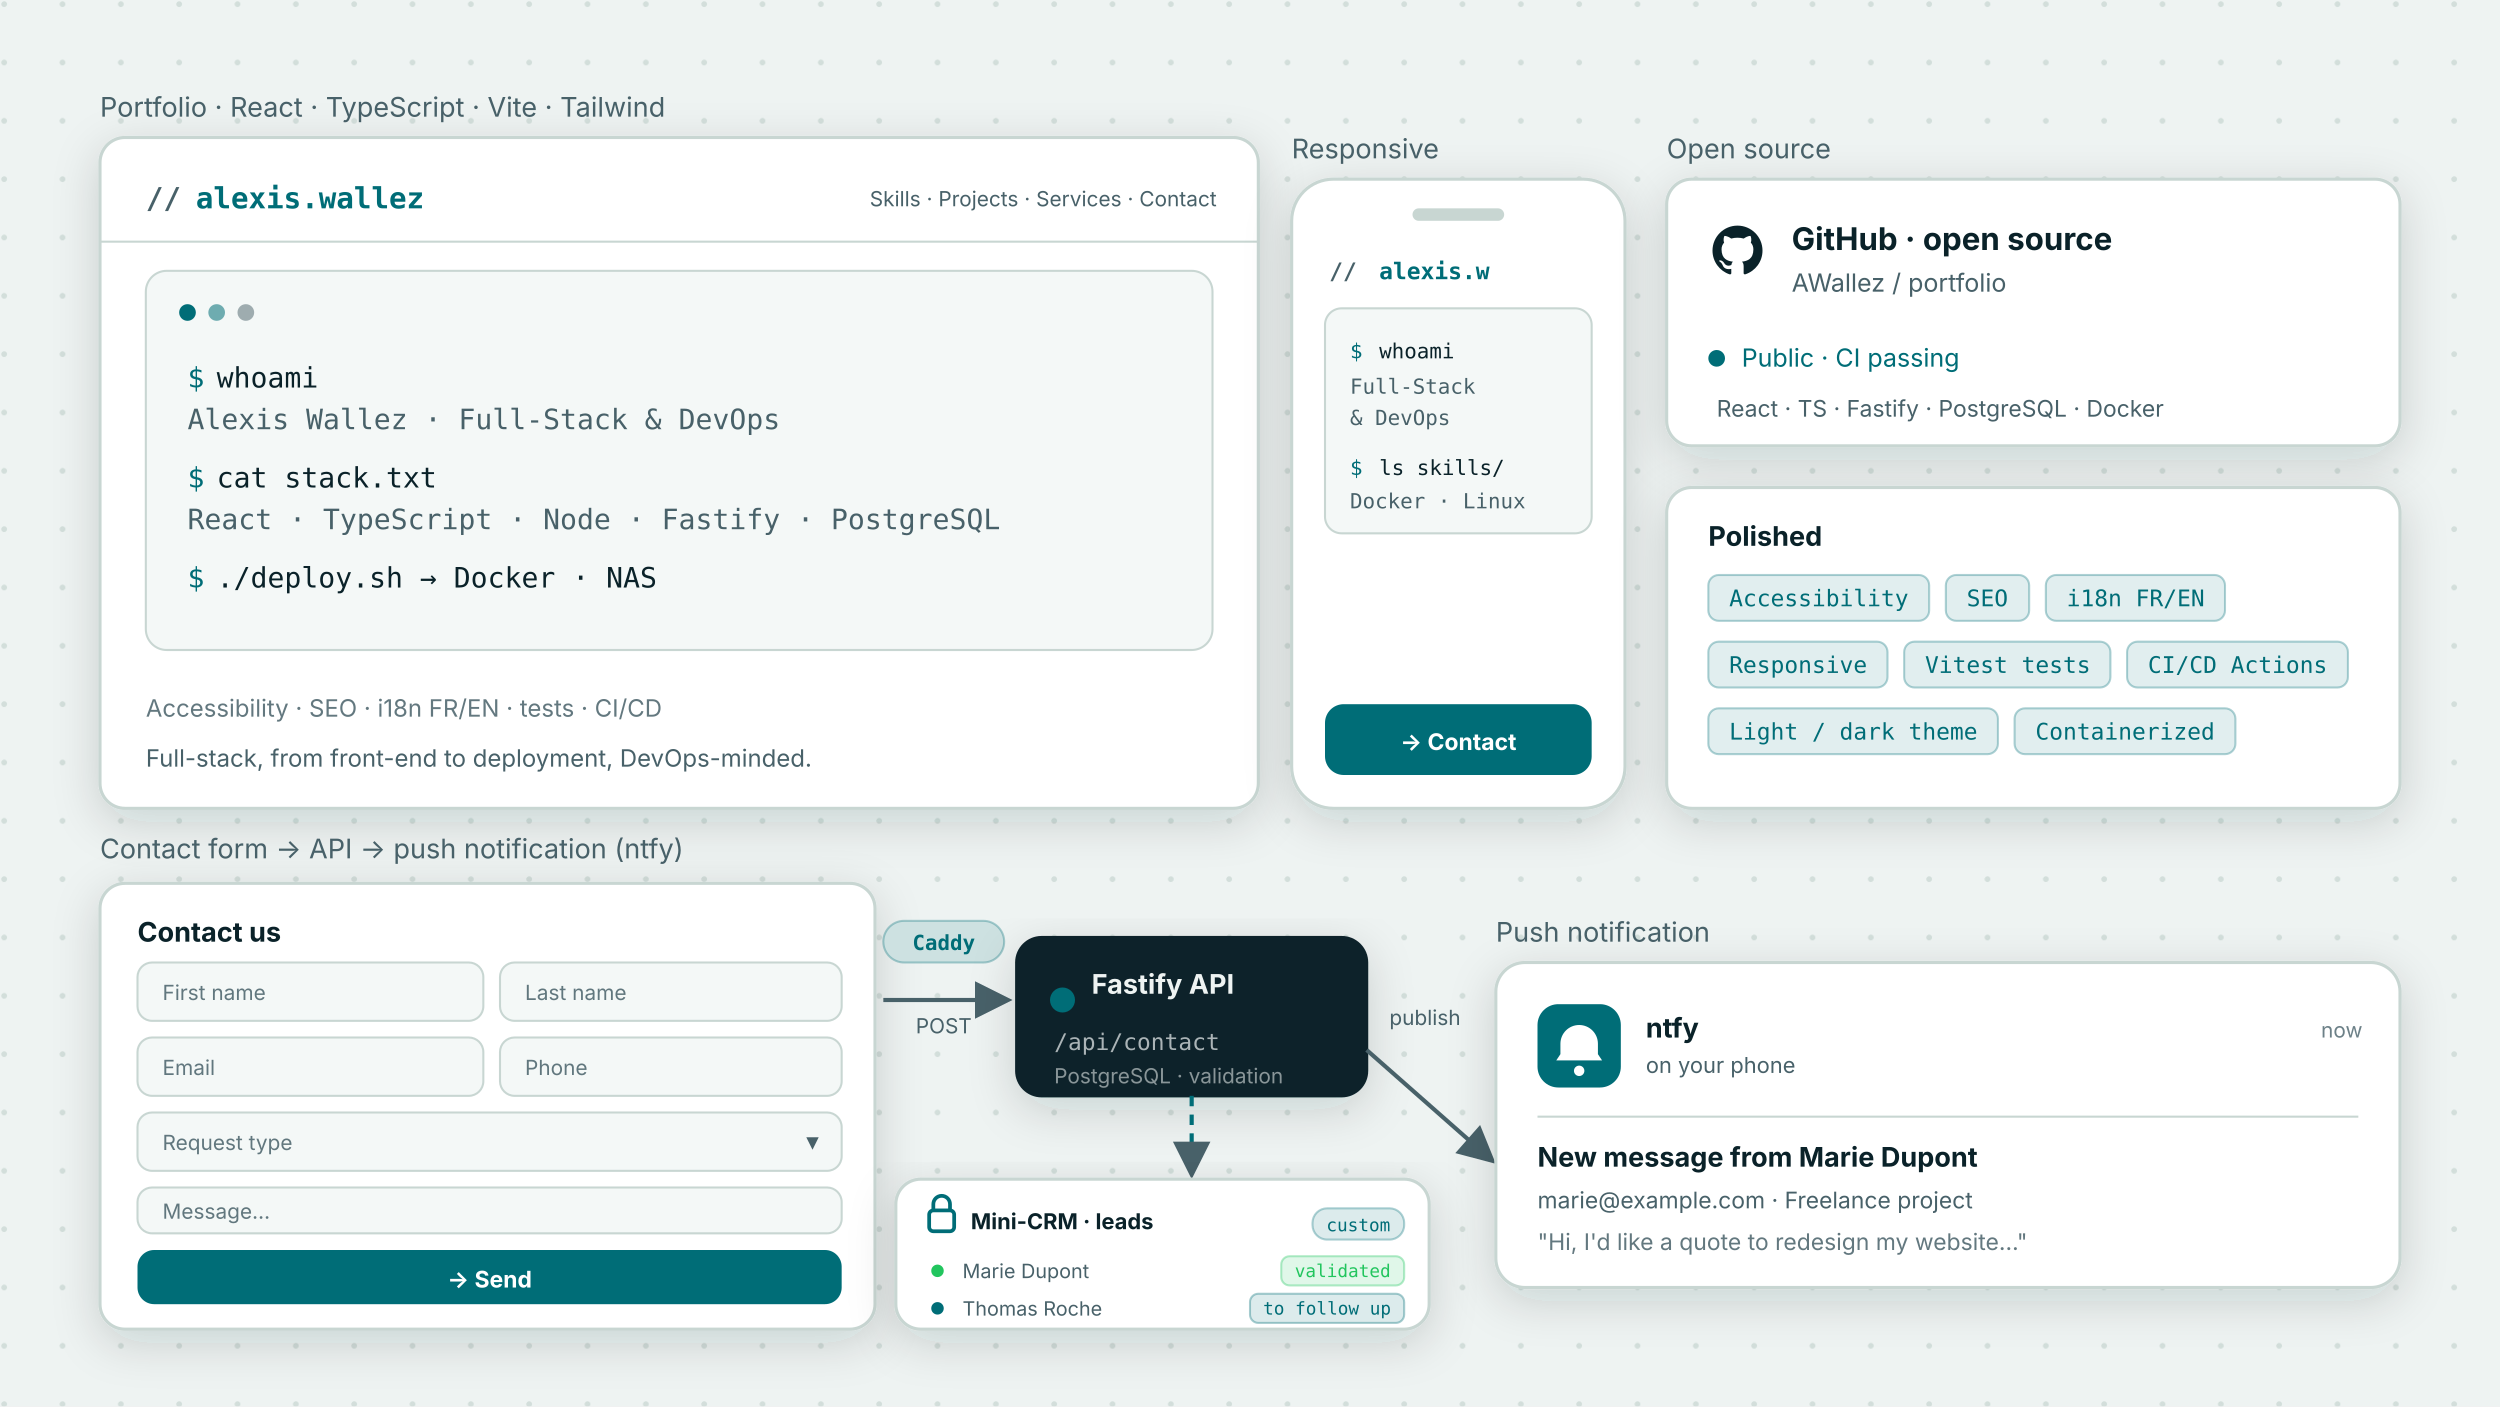
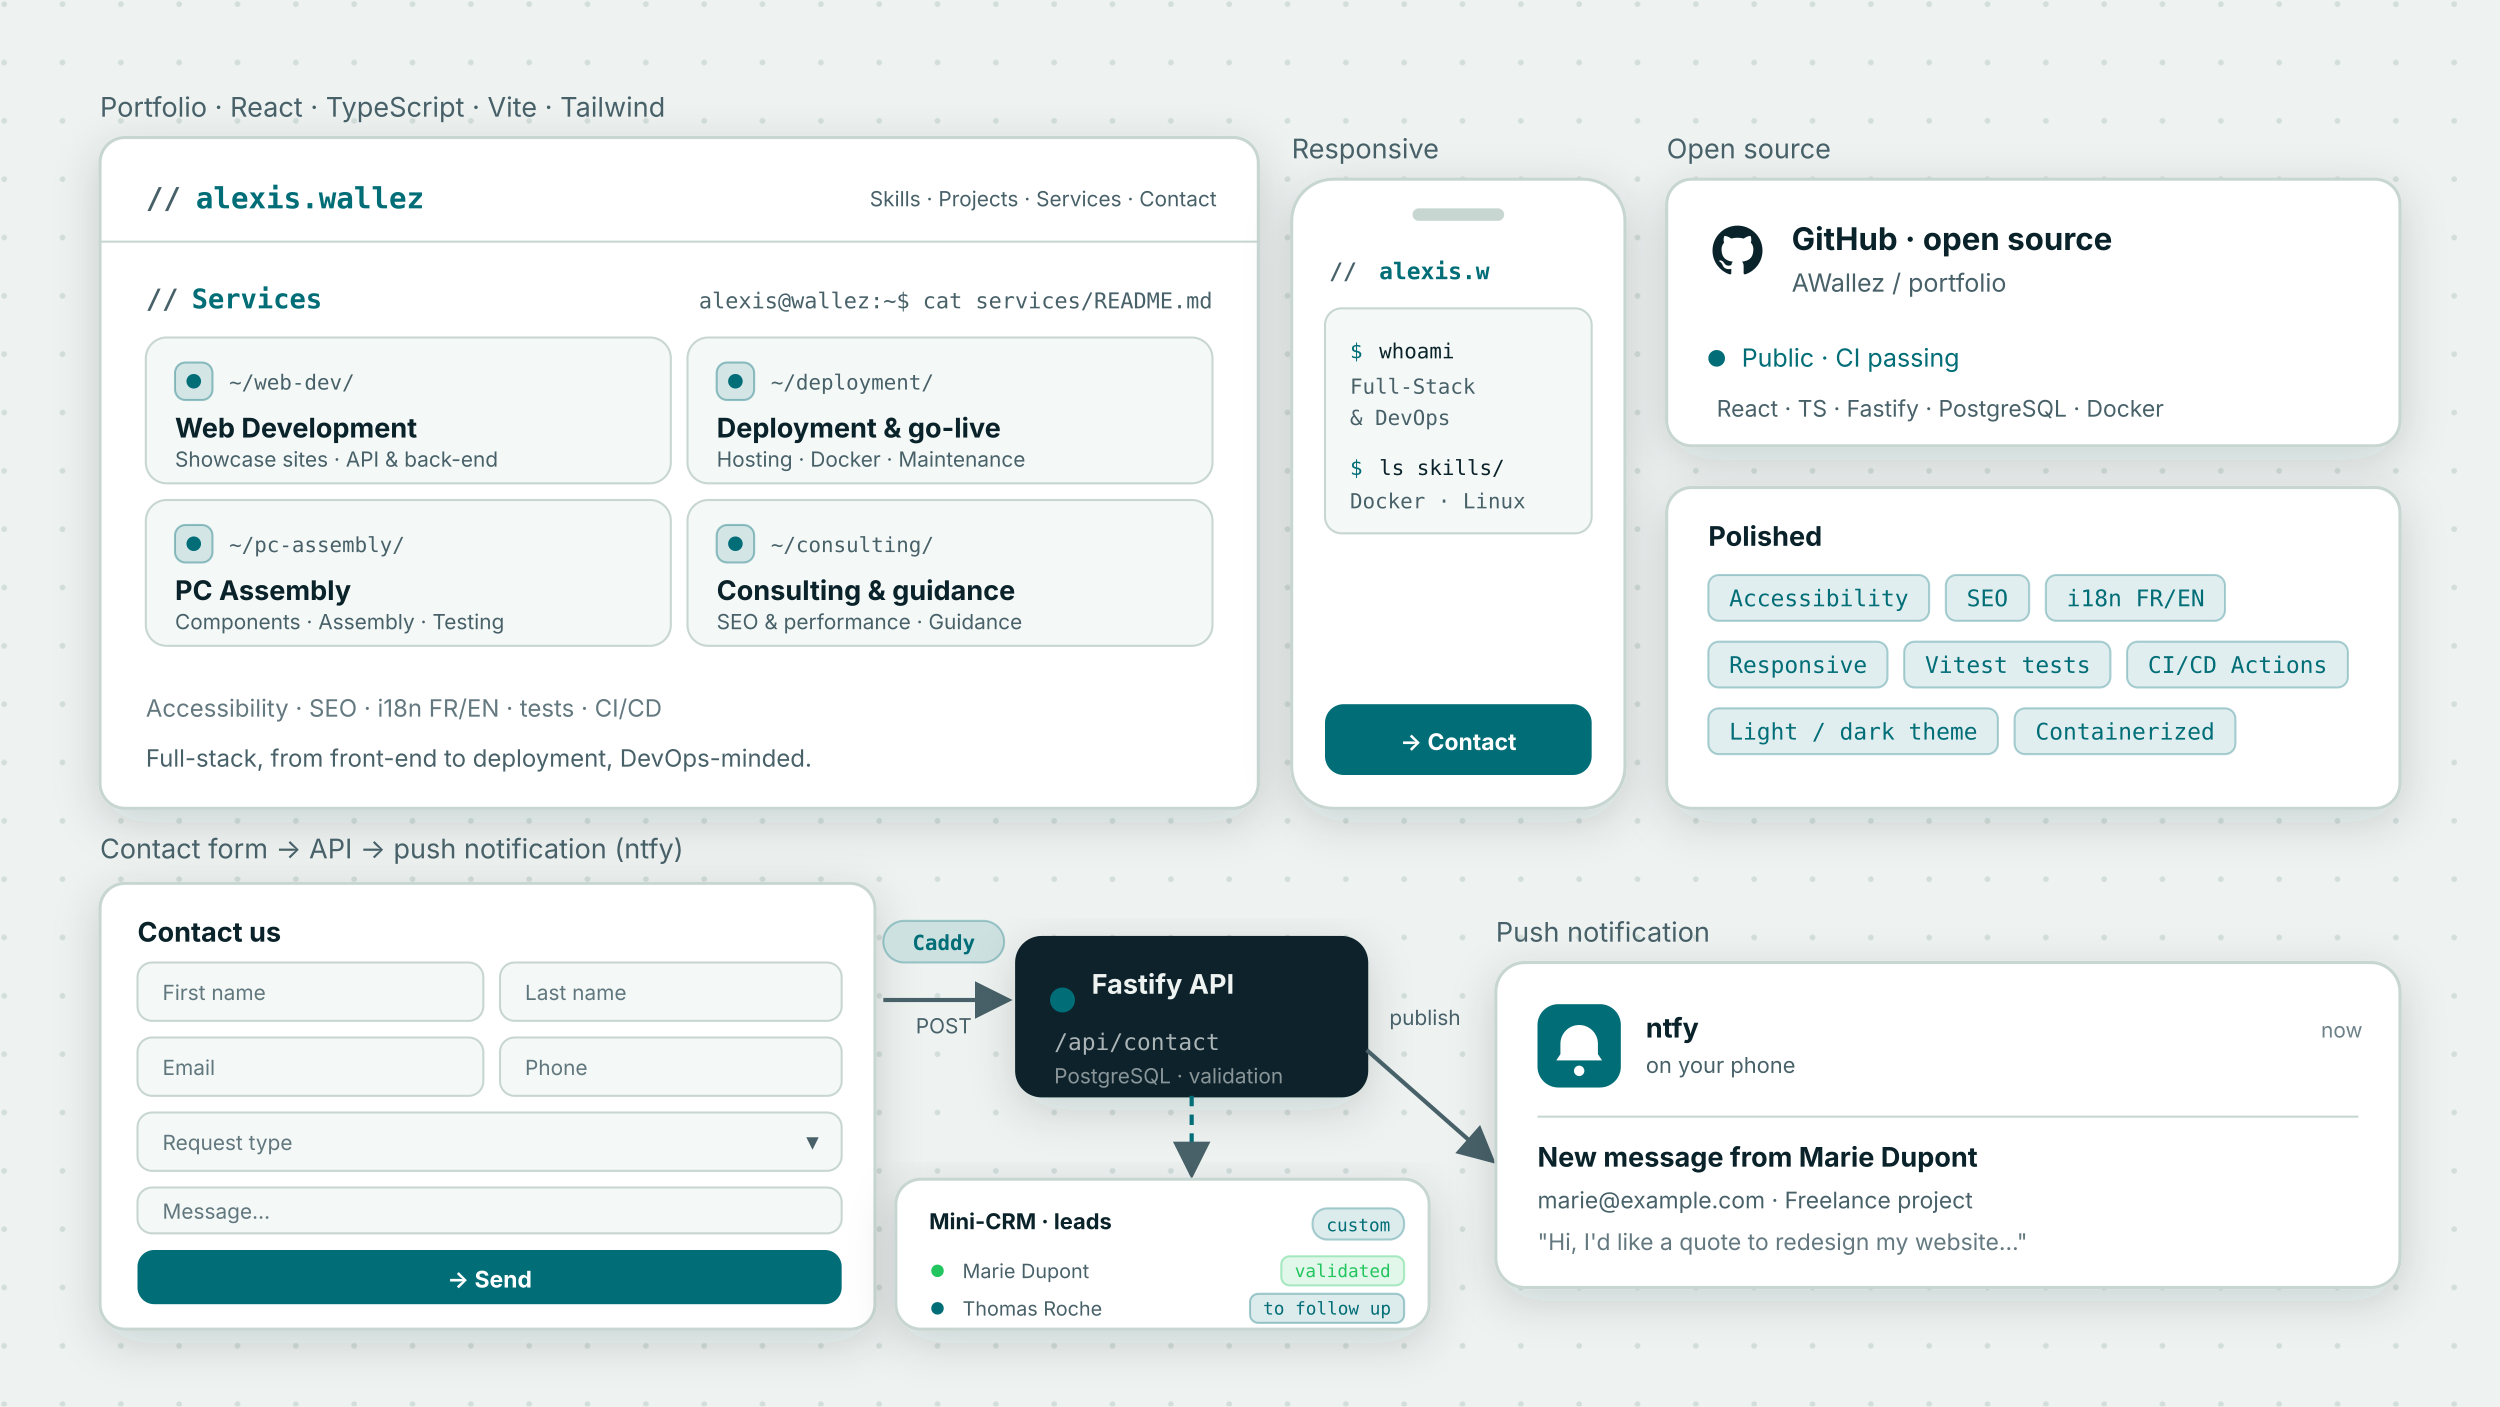
<svg xmlns="http://www.w3.org/2000/svg" width="1200" height="675" viewBox="0 0 1200 675" font-family="'Inter', system-ui, -apple-system, 'Segoe UI', Arial, sans-serif">
  <defs>
    <pattern id="portfolio-light-en-dots" width="28" height="28" patternUnits="userSpaceOnUse">
      <circle cx="2" cy="2" r="1.4" fill="#c8d6d2" fill-opacity="0.7" />
    </pattern>
    <filter id="portfolio-light-en-sh" x="-20%" y="-20%" width="140%" height="160%">
      <feDropShadow dx="0" dy="6" stdDeviation="11" flood-color="#0a2229" flood-opacity="0.16" />
    </filter>
    <marker id="portfolio-light-en-arrow" markerWidth="9" markerHeight="9" refX="7" refY="4.5" orient="auto">
      <path d="M0 0 L9 4.5 L0 9 z" fill="#486169" />
    </marker>
  </defs>
  <rect width="1200" height="675" fill="#eef3f2" />
  <rect width="1200" height="675" fill="url(#portfolio-light-en-dots)" />
  <text x="48" y="56" font-size="13" fill="#486169" font-weight="normal" font-family="'Inter', system-ui, -apple-system, 'Segoe UI', Arial, sans-serif">Portfolio · React · TypeScript · Vite · Tailwind</text>
  <g filter="url(#portfolio-light-en-sh)">
    <rect x="48" y="66" width="556" height="322" rx="12" fill="#ffffff" stroke="#c8d6d2" stroke-width="1.5" />
  </g>
  <text x="70" y="100" font-size="14" fill="#486169" font-weight="bold" font-family="'JetBrains Mono', ui-monospace, SFMono-Regular, Menlo, Consolas, monospace">// </text>
  <text x="94" y="100" font-size="14" fill="#006d77" font-weight="bold" font-family="'JetBrains Mono', ui-monospace, SFMono-Regular, Menlo, Consolas, monospace">alexis.wallez</text>
  <text x="584" y="99" font-size="10" fill="#486169" font-weight="normal" font-family="'Inter', system-ui, -apple-system, 'Segoe UI', Arial, sans-serif" text-anchor="end">Skills · Projects · Services · Contact</text>
  <line x1="48" y1="116" x2="604" y2="116" stroke="#c8d6d2" />
-   <rect x="70" y="130" width="512" height="182" rx="10" fill="#f4f8f7" stroke="#c8d6d2" />
-   <circle cx="90" cy="150" r="4" fill="#006d77" />
-   <circle cx="104" cy="150" r="4" fill="#006d77" fill-opacity="0.55" />
-   <circle cx="118" cy="150" r="4" fill="#486169" fill-opacity="0.5" />
-   <text x="90" y="186" font-size="13.5" fill="#006d77" font-weight="normal" font-family="'JetBrains Mono', ui-monospace, SFMono-Regular, Menlo, Consolas, monospace">$ </text>
-   <text x="104" y="186" font-size="13.5" fill="#0a2229" font-weight="normal" font-family="'JetBrains Mono', ui-monospace, SFMono-Regular, Menlo, Consolas, monospace">whoami</text>
-   <text x="90" y="206" font-size="13.5" fill="#486169" font-weight="normal" font-family="'JetBrains Mono', ui-monospace, SFMono-Regular, Menlo, Consolas, monospace">Alexis Wallez · Full-Stack &amp; DevOps</text>
-   <text x="90" y="234" font-size="13.5" fill="#006d77" font-weight="normal" font-family="'JetBrains Mono', ui-monospace, SFMono-Regular, Menlo, Consolas, monospace">$ </text>
-   <text x="104" y="234" font-size="13.5" fill="#0a2229" font-weight="normal" font-family="'JetBrains Mono', ui-monospace, SFMono-Regular, Menlo, Consolas, monospace">cat stack.txt</text>
-   <text x="90" y="254" font-size="13.5" fill="#486169" font-weight="normal" font-family="'JetBrains Mono', ui-monospace, SFMono-Regular, Menlo, Consolas, monospace">React · TypeScript · Node · Fastify · PostgreSQL</text>
-   <text x="90" y="282" font-size="13.5" fill="#006d77" font-weight="normal" font-family="'JetBrains Mono', ui-monospace, SFMono-Regular, Menlo, Consolas, monospace">$ </text>
-   <text x="104" y="282" font-size="13.5" fill="#0a2229" font-weight="normal" font-family="'JetBrains Mono', ui-monospace, SFMono-Regular, Menlo, Consolas, monospace">./deploy.sh → Docker · NAS</text>
+   <text x="70" y="148" font-size="13" fill="#486169" font-weight="bold" font-family="'JetBrains Mono', ui-monospace, SFMono-Regular, Menlo, Consolas, monospace">// </text>
+   <text x="92" y="148" font-size="13" fill="#006d77" font-weight="bold" font-family="'JetBrains Mono', ui-monospace, SFMono-Regular, Menlo, Consolas, monospace">Services</text>
+   <text x="582" y="148" font-size="10.5" fill="#486169" font-weight="normal" font-family="'JetBrains Mono', ui-monospace, SFMono-Regular, Menlo, Consolas, monospace" text-anchor="end">alexis@wallez:~$ cat services/README.md</text>
+   <rect x="70" y="162" width="252" height="70" rx="10" fill="#f4f8f7" stroke="#c8d6d2" />
+   <rect x="84" y="174" width="18" height="18" rx="5" fill="#006d77" fill-opacity="0.14" stroke="#006d77" stroke-opacity="0.4" />
+   <circle cx="93" cy="183" r="3.5" fill="#006d77" />
+   <text x="110" y="187" font-size="10" fill="#486169" font-weight="normal" font-family="'JetBrains Mono', ui-monospace, SFMono-Regular, Menlo, Consolas, monospace">~/web-dev/</text>
+   <text x="84" y="210" font-size="13" fill="#0a2229" font-weight="bold" font-family="'Inter', system-ui, -apple-system, 'Segoe UI', Arial, sans-serif">Web Development</text>
+   <text x="84" y="224" font-size="10" fill="#486169" font-weight="normal" font-family="'Inter', system-ui, -apple-system, 'Segoe UI', Arial, sans-serif">Showcase sites · API &amp; back-end</text>
+   <rect x="330" y="162" width="252" height="70" rx="10" fill="#f4f8f7" stroke="#c8d6d2" />
+   <rect x="344" y="174" width="18" height="18" rx="5" fill="#006d77" fill-opacity="0.14" stroke="#006d77" stroke-opacity="0.4" />
+   <circle cx="353" cy="183" r="3.5" fill="#006d77" />
+   <text x="370" y="187" font-size="10" fill="#486169" font-weight="normal" font-family="'JetBrains Mono', ui-monospace, SFMono-Regular, Menlo, Consolas, monospace">~/deployment/</text>
+   <text x="344" y="210" font-size="13" fill="#0a2229" font-weight="bold" font-family="'Inter', system-ui, -apple-system, 'Segoe UI', Arial, sans-serif">Deployment &amp; go-live</text>
+   <text x="344" y="224" font-size="10" fill="#486169" font-weight="normal" font-family="'Inter', system-ui, -apple-system, 'Segoe UI', Arial, sans-serif">Hosting · Docker · Maintenance</text>
+   <rect x="70" y="240" width="252" height="70" rx="10" fill="#f4f8f7" stroke="#c8d6d2" />
+   <rect x="84" y="252" width="18" height="18" rx="5" fill="#006d77" fill-opacity="0.14" stroke="#006d77" stroke-opacity="0.4" />
+   <circle cx="93" cy="261" r="3.5" fill="#006d77" />
+   <text x="110" y="265" font-size="10" fill="#486169" font-weight="normal" font-family="'JetBrains Mono', ui-monospace, SFMono-Regular, Menlo, Consolas, monospace">~/pc-assembly/</text>
+   <text x="84" y="288" font-size="13" fill="#0a2229" font-weight="bold" font-family="'Inter', system-ui, -apple-system, 'Segoe UI', Arial, sans-serif">PC Assembly</text>
+   <text x="84" y="302" font-size="10" fill="#486169" font-weight="normal" font-family="'Inter', system-ui, -apple-system, 'Segoe UI', Arial, sans-serif">Components · Assembly · Testing</text>
+   <rect x="330" y="240" width="252" height="70" rx="10" fill="#f4f8f7" stroke="#c8d6d2" />
+   <rect x="344" y="252" width="18" height="18" rx="5" fill="#006d77" fill-opacity="0.14" stroke="#006d77" stroke-opacity="0.4" />
+   <circle cx="353" cy="261" r="3.5" fill="#006d77" />
+   <text x="370" y="265" font-size="10" fill="#486169" font-weight="normal" font-family="'JetBrains Mono', ui-monospace, SFMono-Regular, Menlo, Consolas, monospace">~/consulting/</text>
+   <text x="344" y="288" font-size="13" fill="#0a2229" font-weight="bold" font-family="'Inter', system-ui, -apple-system, 'Segoe UI', Arial, sans-serif">Consulting &amp; guidance</text>
+   <text x="344" y="302" font-size="10" fill="#486169" font-weight="normal" font-family="'Inter', system-ui, -apple-system, 'Segoe UI', Arial, sans-serif">SEO &amp; performance · Guidance</text>
  <text x="70" y="344" font-size="11.5" fill="#486169" fill-opacity="0.85" font-weight="normal" font-family="'Inter', system-ui, -apple-system, 'Segoe UI', Arial, sans-serif">Accessibility · SEO · i18n FR/EN · tests · CI/CD</text>
  <text x="70" y="368" font-size="11.5" fill="#486169" font-weight="normal" font-family="'Inter', system-ui, -apple-system, 'Segoe UI', Arial, sans-serif">Full-stack, from front-end to deployment, DevOps-minded.</text>
  <text x="620" y="76" font-size="13" fill="#486169" font-weight="normal" font-family="'Inter', system-ui, -apple-system, 'Segoe UI', Arial, sans-serif">Responsive</text>
  <g filter="url(#portfolio-light-en-sh)">
    <rect x="620" y="86" width="160" height="302" rx="20" fill="#ffffff" stroke="#c8d6d2" stroke-width="1.5" />
  </g>
  <rect x="678" y="100" width="44" height="6" rx="3" fill="#c8d6d2" />
  <text x="638" y="134" font-size="11" fill="#486169" font-weight="bold" font-family="'JetBrains Mono', ui-monospace, SFMono-Regular, Menlo, Consolas, monospace">// </text>
  <text x="662" y="134" font-size="11" fill="#006d77" font-weight="bold" font-family="'JetBrains Mono', ui-monospace, SFMono-Regular, Menlo, Consolas, monospace">alexis.w</text>
  <rect x="636" y="148" width="128" height="108" rx="8" fill="#f4f8f7" stroke="#c8d6d2" />
  <text x="648" y="172" font-size="10" fill="#006d77" font-weight="normal" font-family="'JetBrains Mono', ui-monospace, SFMono-Regular, Menlo, Consolas, monospace">$ </text>
  <text x="662" y="172" font-size="10" fill="#0a2229" font-weight="normal" font-family="'JetBrains Mono', ui-monospace, SFMono-Regular, Menlo, Consolas, monospace">whoami</text>
  <text x="648" y="189" font-size="10" fill="#486169" font-weight="normal" font-family="'JetBrains Mono', ui-monospace, SFMono-Regular, Menlo, Consolas, monospace">Full-Stack</text>
  <text x="648" y="204" font-size="10" fill="#486169" font-weight="normal" font-family="'JetBrains Mono', ui-monospace, SFMono-Regular, Menlo, Consolas, monospace">&amp; DevOps</text>
  <text x="648" y="228" font-size="10" fill="#006d77" font-weight="normal" font-family="'JetBrains Mono', ui-monospace, SFMono-Regular, Menlo, Consolas, monospace">$ </text>
  <text x="662" y="228" font-size="10" fill="#0a2229" font-weight="normal" font-family="'JetBrains Mono', ui-monospace, SFMono-Regular, Menlo, Consolas, monospace">ls skills/</text>
  <text x="648" y="244" font-size="10" fill="#486169" font-weight="normal" font-family="'JetBrains Mono', ui-monospace, SFMono-Regular, Menlo, Consolas, monospace">Docker · Linux</text>
  <rect x="636" y="338" width="128" height="34" rx="9" fill="#006d77" />
  <text x="700" y="360" font-size="11" fill="#ffffff" font-weight="bold" font-family="'Inter', system-ui, -apple-system, 'Segoe UI', Arial, sans-serif" text-anchor="middle">→ Contact</text>
  <text x="800" y="76" font-size="13" fill="#486169" font-weight="normal" font-family="'Inter', system-ui, -apple-system, 'Segoe UI', Arial, sans-serif">Open source</text>
  <g filter="url(#portfolio-light-en-sh)">
    <rect x="800" y="86" width="352" height="128" rx="12" fill="#ffffff" stroke="#c8d6d2" stroke-width="1.5" />
  </g>
  <path transform="translate(822 108)" d="M12 .297c-6.63 0-12 5.373-12 12 0 5.303 3.438 9.8 8.205 11.385.6.113.82-.258.82-.577 0-.285-.01-1.04-.015-2.04-3.338.724-4.042-1.61-4.042-1.61C4.422 18.07 3.633 17.7 3.633 17.7c-1.087-.744.084-.729.084-.729 1.205.084 1.838 1.236 1.838 1.236 1.07 1.835 2.809 1.305 3.495.998.108-.776.417-1.305.76-1.605-2.665-.3-5.466-1.332-5.466-5.93 0-1.31.465-2.38 1.235-3.22-.135-.303-.54-1.523.105-3.176 0 0 1.005-.322 3.3 1.23.96-.267 1.98-.399 3-.405 1.02.006 2.04.138 3 .405 2.28-1.552 3.285-1.23 3.285-1.23.645 1.653.24 2.873.12 3.176.765.84 1.23 1.91 1.23 3.22 0 4.61-2.805 5.625-5.475 5.92.42.36.81 1.096.81 2.22 0 1.606-.015 2.896-.015 3.286 0 .315.21.69.825.57C20.565 22.092 24 17.592 24 12.297c0-6.627-5.373-12-12-12" fill="#0a2229" />
  <text x="860" y="120" font-size="15" fill="#0a2229" font-weight="bold" font-family="'Inter', system-ui, -apple-system, 'Segoe UI', Arial, sans-serif">GitHub · open source</text>
  <text x="860" y="140" font-size="12" fill="#486169" font-weight="normal" font-family="'Inter', system-ui, -apple-system, 'Segoe UI', Arial, sans-serif">AWallez / portfolio</text>
  <circle cx="824" cy="172" r="4" fill="#006d77" />
  <text x="836" y="176" font-size="12" fill="#006d77" font-weight="normal" font-family="'Inter', system-ui, -apple-system, 'Segoe UI', Arial, sans-serif">Public · CI passing</text>
  <text x="824" y="200" font-size="11" fill="#486169" font-weight="normal" font-family="'Inter', system-ui, -apple-system, 'Segoe UI', Arial, sans-serif">React · TS · Fastify · PostgreSQL · Docker</text>
  <g filter="url(#portfolio-light-en-sh)">
    <rect x="800" y="234" width="352" height="154" rx="12" fill="#ffffff" stroke="#c8d6d2" stroke-width="1.5" />
  </g>
  <text x="820" y="262" font-size="13" fill="#0a2229" font-weight="bold" font-family="'Inter', system-ui, -apple-system, 'Segoe UI', Arial, sans-serif">Polished</text>
  <rect x="820" y="276" width="106" height="22" rx="5" fill="#006d77" fill-opacity="0.12" stroke="#006d77" stroke-opacity="0.32" />
  <text x="830" y="291" font-size="11" fill="#006d77" font-weight="normal" font-family="'JetBrains Mono', ui-monospace, SFMono-Regular, Menlo, Consolas, monospace">Accessibility</text>
  <rect x="934" y="276" width="40" height="22" rx="5" fill="#006d77" fill-opacity="0.12" stroke="#006d77" stroke-opacity="0.32" />
  <text x="944" y="291" font-size="11" fill="#006d77" font-weight="normal" font-family="'JetBrains Mono', ui-monospace, SFMono-Regular, Menlo, Consolas, monospace">SEO</text>
  <rect x="982" y="276" width="86" height="22" rx="5" fill="#006d77" fill-opacity="0.12" stroke="#006d77" stroke-opacity="0.32" />
  <text x="992" y="291" font-size="11" fill="#006d77" font-weight="normal" font-family="'JetBrains Mono', ui-monospace, SFMono-Regular, Menlo, Consolas, monospace">i18n FR/EN</text>
  <rect x="820" y="308" width="86" height="22" rx="5" fill="#006d77" fill-opacity="0.12" stroke="#006d77" stroke-opacity="0.32" />
  <text x="830" y="323" font-size="11" fill="#006d77" font-weight="normal" font-family="'JetBrains Mono', ui-monospace, SFMono-Regular, Menlo, Consolas, monospace">Responsive</text>
  <rect x="914" y="308" width="99" height="22" rx="5" fill="#006d77" fill-opacity="0.12" stroke="#006d77" stroke-opacity="0.32" />
  <text x="924" y="323" font-size="11" fill="#006d77" font-weight="normal" font-family="'JetBrains Mono', ui-monospace, SFMono-Regular, Menlo, Consolas, monospace">Vitest tests</text>
  <rect x="1021" y="308" width="106" height="22" rx="5" fill="#006d77" fill-opacity="0.12" stroke="#006d77" stroke-opacity="0.32" />
  <text x="1031" y="323" font-size="11" fill="#006d77" font-weight="normal" font-family="'JetBrains Mono', ui-monospace, SFMono-Regular, Menlo, Consolas, monospace">CI/CD Actions</text>
  <rect x="820" y="340" width="139" height="22" rx="5" fill="#006d77" fill-opacity="0.12" stroke="#006d77" stroke-opacity="0.32" />
  <text x="830" y="355" font-size="11" fill="#006d77" font-weight="normal" font-family="'JetBrains Mono', ui-monospace, SFMono-Regular, Menlo, Consolas, monospace">Light / dark theme</text>
  <rect x="967" y="340" width="106" height="22" rx="5" fill="#006d77" fill-opacity="0.12" stroke="#006d77" stroke-opacity="0.32" />
  <text x="977" y="355" font-size="11" fill="#006d77" font-weight="normal" font-family="'JetBrains Mono', ui-monospace, SFMono-Regular, Menlo, Consolas, monospace">Containerized</text>
  <text x="48" y="412" font-size="13" fill="#486169" font-weight="normal" font-family="'Inter', system-ui, -apple-system, 'Segoe UI', Arial, sans-serif">Contact form → API → push notification (ntfy)</text>
  <g filter="url(#portfolio-light-en-sh)">
    <rect x="48" y="424" width="372" height="214" rx="12" fill="#ffffff" stroke="#c8d6d2" stroke-width="1.5" />
  </g>
  <text x="66" y="452" font-size="13" fill="#0a2229" font-weight="bold" font-family="'Inter', system-ui, -apple-system, 'Segoe UI', Arial, sans-serif">Contact us</text>
  <rect x="66" y="462" width="166" height="28" rx="7" fill="#f4f8f7" stroke="#c8d6d2" />
  <text x="78" y="480" font-size="10" fill="#486169" fill-opacity="0.85" font-weight="normal" font-family="'Inter', system-ui, -apple-system, 'Segoe UI', Arial, sans-serif">First name</text>
  <rect x="240" y="462" width="164" height="28" rx="7" fill="#f4f8f7" stroke="#c8d6d2" />
  <text x="252" y="480" font-size="10" fill="#486169" fill-opacity="0.85" font-weight="normal" font-family="'Inter', system-ui, -apple-system, 'Segoe UI', Arial, sans-serif">Last name</text>
  <rect x="66" y="498" width="166" height="28" rx="7" fill="#f4f8f7" stroke="#c8d6d2" />
  <text x="78" y="516" font-size="10" fill="#486169" fill-opacity="0.85" font-weight="normal" font-family="'Inter', system-ui, -apple-system, 'Segoe UI', Arial, sans-serif">Email</text>
  <rect x="240" y="498" width="164" height="28" rx="7" fill="#f4f8f7" stroke="#c8d6d2" />
  <text x="252" y="516" font-size="10" fill="#486169" fill-opacity="0.85" font-weight="normal" font-family="'Inter', system-ui, -apple-system, 'Segoe UI', Arial, sans-serif">Phone</text>
  <rect x="66" y="534" width="338" height="28" rx="7" fill="#f4f8f7" stroke="#c8d6d2" />
  <text x="78" y="552" font-size="10" fill="#486169" fill-opacity="0.85" font-weight="normal" font-family="'Inter', system-ui, -apple-system, 'Segoe UI', Arial, sans-serif">Request type</text>
  <text x="390" y="552" font-size="12" fill="#486169" font-weight="normal" font-family="'Inter', system-ui, -apple-system, 'Segoe UI', Arial, sans-serif" text-anchor="middle">▾</text>
  <rect x="66" y="570" width="338" height="22" rx="7" fill="#f4f8f7" stroke="#c8d6d2" />
  <text x="78" y="585" font-size="10" fill="#486169" fill-opacity="0.85" font-weight="normal" font-family="'Inter', system-ui, -apple-system, 'Segoe UI', Arial, sans-serif">Message…</text>
  <rect x="66" y="600" width="338" height="26" rx="8" fill="#006d77" />
  <text x="235" y="618" font-size="11" fill="#ffffff" font-weight="bold" font-family="'Inter', system-ui, -apple-system, 'Segoe UI', Arial, sans-serif" text-anchor="middle">→ Send</text>
  <line x1="424" y1="480" x2="482" y2="480" stroke="#486169" stroke-width="2" marker-end="url(#portfolio-light-en-arrow)" />
  <rect x="424" y="442" width="58" height="20" rx="10" fill="#eef3f2" />
  <rect x="424" y="442" width="58" height="20" rx="10" fill="#006d77" fill-opacity="0.14" stroke="#006d77" stroke-opacity="0.32" />
  <text x="453" y="456" font-size="10" fill="#006d77" font-weight="bold" font-family="'JetBrains Mono', ui-monospace, SFMono-Regular, Menlo, Consolas, monospace" text-anchor="middle">Caddy</text>
  <text x="453" y="496" font-size="10" fill="#486169" font-weight="normal" font-family="'Inter', system-ui, -apple-system, 'Segoe UI', Arial, sans-serif" text-anchor="middle">POST</text>
  <g filter="url(#portfolio-light-en-sh)">
    <rect x="488" y="450" width="168" height="76" rx="12" fill="#0a2229" stroke="#0a2229" stroke-width="1.5" />
  </g>
  <circle cx="510" cy="480" r="6" fill="#006d77" />
  <text x="524" y="477" font-size="13" fill="#eef3f2" font-weight="bold" font-family="'Inter', system-ui, -apple-system, 'Segoe UI', Arial, sans-serif">Fastify API</text>
  <text x="506" y="504" font-size="11" fill="#eef3f2" fill-opacity="0.7" font-weight="normal" font-family="'JetBrains Mono', ui-monospace, SFMono-Regular, Menlo, Consolas, monospace">/api/contact</text>
  <text x="506" y="520" font-size="10" fill="#eef3f2" fill-opacity="0.55" font-weight="normal" font-family="'Inter', system-ui, -apple-system, 'Segoe UI', Arial, sans-serif">PostgreSQL · validation</text>
  <line x1="656" y1="504" x2="715" y2="556" stroke="#486169" stroke-width="2" marker-end="url(#portfolio-light-en-arrow)" />
  <text x="684" y="492" font-size="10" fill="#486169" font-weight="normal" font-family="'Inter', system-ui, -apple-system, 'Segoe UI', Arial, sans-serif" text-anchor="middle">publish</text>
  <text x="718" y="452" font-size="13" fill="#486169" font-weight="normal" font-family="'Inter', system-ui, -apple-system, 'Segoe UI', Arial, sans-serif">Push notification</text>
  <g filter="url(#portfolio-light-en-sh)">
    <rect x="718" y="462" width="434" height="156" rx="14" fill="#ffffff" stroke="#c8d6d2" stroke-width="1.5" />
  </g>
  <rect x="738" y="482" width="40" height="40" rx="10" fill="#006d77" />
  <path d="M758 492 a9 9 0 0 1 9 9 v5 l2 3 h-22 l2 -3 v-5 a9 9 0 0 1 9 -9 z" fill="#ffffff" />
  <circle cx="758" cy="514" r="2.5" fill="#ffffff" />
  <text x="790" y="498" font-size="13" fill="#0a2229" font-weight="bold" font-family="'Inter', system-ui, -apple-system, 'Segoe UI', Arial, sans-serif">ntfy</text>
  <text x="790" y="515" font-size="10.5" fill="#486169" font-weight="normal" font-family="'Inter', system-ui, -apple-system, 'Segoe UI', Arial, sans-serif">on your phone</text>
  <text x="1134" y="498" font-size="10" fill="#486169" fill-opacity="0.8" font-weight="normal" font-family="'Inter', system-ui, -apple-system, 'Segoe UI', Arial, sans-serif" text-anchor="end">now</text>
  <line x1="738" y1="536" x2="1132" y2="536" stroke="#c8d6d2" />
  <text x="738" y="560" font-size="13" fill="#0a2229" font-weight="bold" font-family="'Inter', system-ui, -apple-system, 'Segoe UI', Arial, sans-serif">New message from Marie Dupont</text>
  <text x="738" y="580" font-size="11" fill="#486169" font-weight="normal" font-family="'Inter', system-ui, -apple-system, 'Segoe UI', Arial, sans-serif">marie@example.com · Freelance project</text>
  <text x="738" y="600" font-size="11" fill="#486169" fill-opacity="0.85" font-weight="normal" font-family="'Inter', system-ui, -apple-system, 'Segoe UI', Arial, sans-serif">"Hi, I'd like a quote to redesign my website…"</text>
  <path d="M572 526 L572 562" stroke="#006d77" stroke-width="2" stroke-dasharray="5 4" fill="none" marker-end="url(#portfolio-light-en-arrow)" />
  <g filter="url(#portfolio-light-en-sh)">
    <rect x="430" y="566" width="256" height="72" rx="12" fill="#ffffff" stroke="#c8d6d2" stroke-width="1.5" />
  </g>
-   <g stroke="#006d77" stroke-width="1.8" fill="none">
-     <rect x="446" y="581" width="12" height="10" rx="2" />
-     <path d="M448 581 v-3 a4 4 0 0 1 8 0 v3" />
-   </g>
-   <text x="466" y="590" font-size="10.5" fill="#0a2229" font-weight="bold" font-family="'Inter', system-ui, -apple-system, 'Segoe UI', Arial, sans-serif">Mini-CRM · leads</text>
+   <text x="446" y="590" font-size="10.5" fill="#0a2229" font-weight="bold" font-family="'Inter', system-ui, -apple-system, 'Segoe UI', Arial, sans-serif">Mini-CRM · leads</text>
  <rect x="630" y="580" width="44" height="15" rx="7" fill="#006d77" fill-opacity="0.14" stroke="#006d77" stroke-opacity="0.32" />
  <text x="652" y="591" font-size="8.5" fill="#006d77" font-weight="normal" font-family="'JetBrains Mono', ui-monospace, SFMono-Regular, Menlo, Consolas, monospace" text-anchor="middle">custom</text>
  <circle cx="450" cy="610" r="3" fill="#22c55e" />
  <text x="462" y="613.5" font-size="9.5" fill="#486169" font-weight="normal" font-family="'Inter', system-ui, -apple-system, 'Segoe UI', Arial, sans-serif">Marie Dupont</text>
  <rect x="615" y="603" width="59" height="14" rx="4" fill="#22c55e" fill-opacity="0.14" stroke="#22c55e" stroke-opacity="0.35" />
  <text x="644.5" y="613" font-size="8.5" fill="#22c55e" font-weight="normal" font-family="'JetBrains Mono', ui-monospace, SFMono-Regular, Menlo, Consolas, monospace" text-anchor="middle">validated</text>
  <circle cx="450" cy="628" r="3" fill="#006d77" />
  <text x="462" y="631.5" font-size="9.5" fill="#486169" font-weight="normal" font-family="'Inter', system-ui, -apple-system, 'Segoe UI', Arial, sans-serif">Thomas Roche</text>
  <rect x="600" y="621" width="74" height="14" rx="4" fill="#006d77" fill-opacity="0.14" stroke="#006d77" stroke-opacity="0.35" />
  <text x="637" y="631" font-size="8.5" fill="#006d77" font-weight="normal" font-family="'JetBrains Mono', ui-monospace, SFMono-Regular, Menlo, Consolas, monospace" text-anchor="middle">to follow up</text>
</svg>
